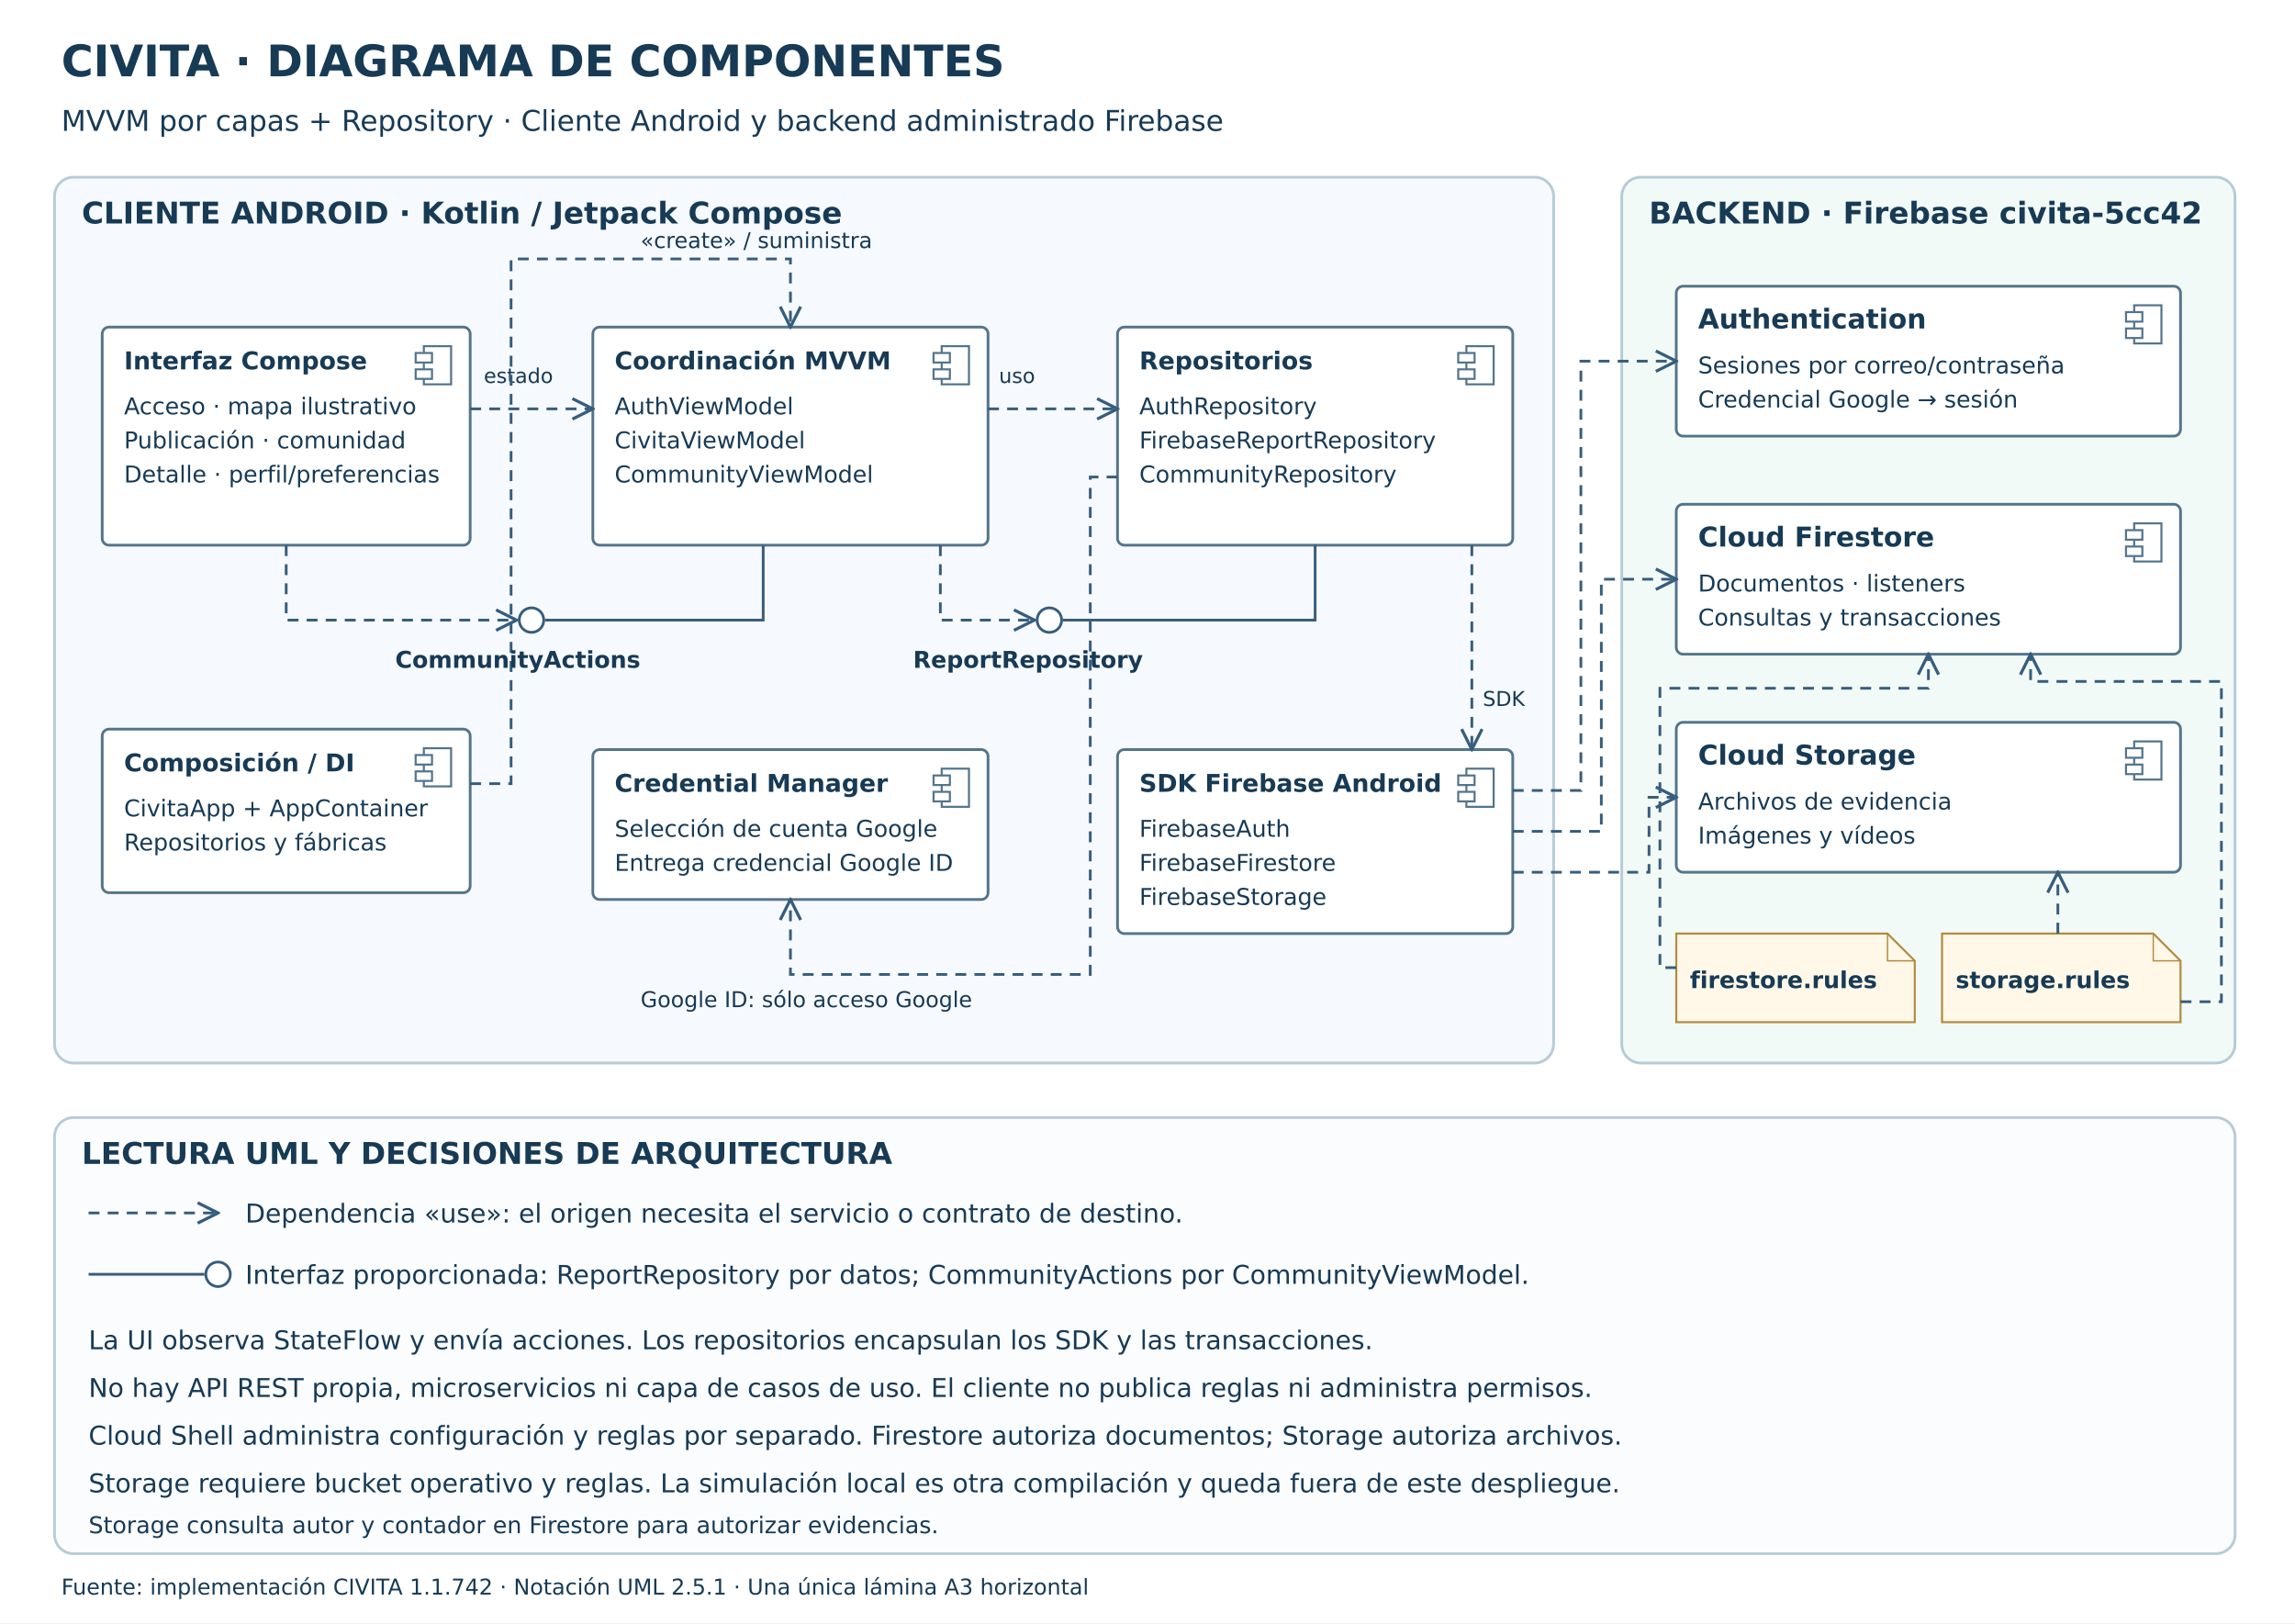
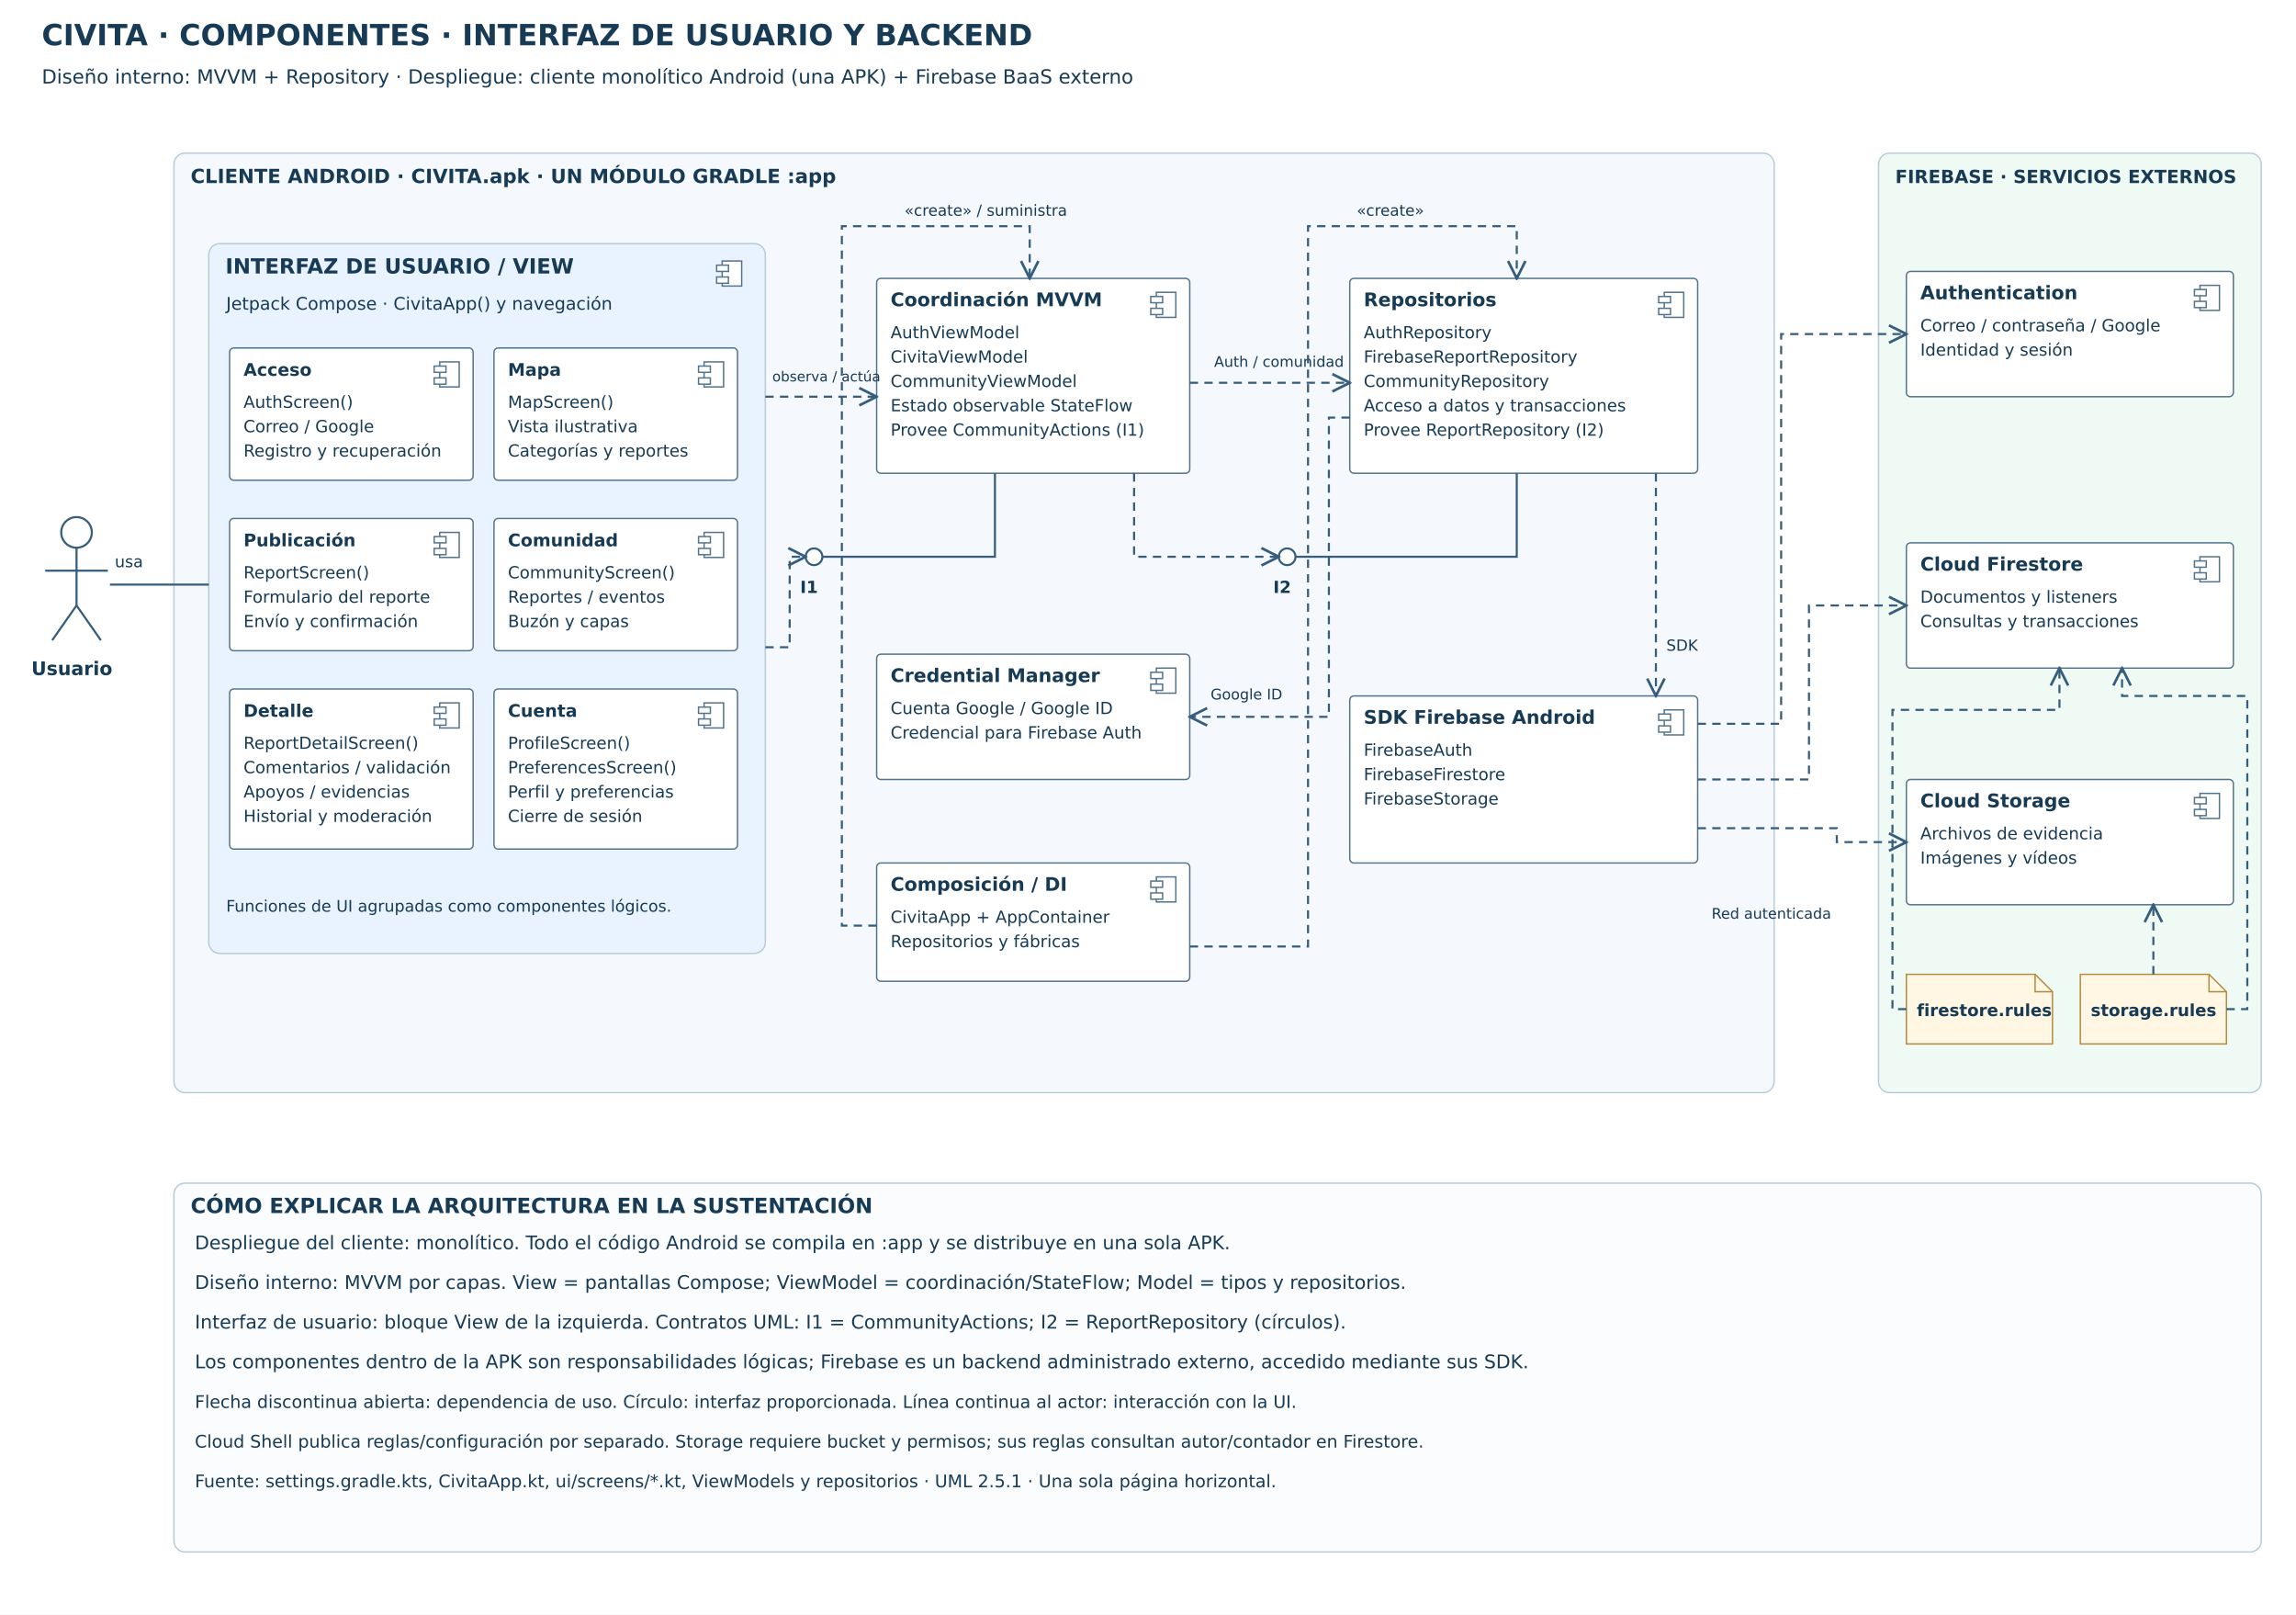
- <svg xmlns="http://www.w3.org/2000/svg" width="1684" height="1191" viewBox="0 0 1684 1191">
-   <rect width="1684" height="1191" fill="white" />
+ <svg xmlns="http://www.w3.org/2000/svg" width="3300" height="2320" viewBox="0 0 3300 2320">
+   <rect width="3300" height="2320" fill="white" />
  <defs>
-     <marker id="use" viewBox="0 0 12 12" refX="11" refY="6" markerWidth="9" markerHeight="9" orient="auto">
+     <marker id="use" viewBox="0 0 12 12" refX="11" refY="6" markerWidth="10" markerHeight="10" orient="auto">
      <path d="M 1 1 L 11 6 L 1 11" fill="none" stroke="#365d7c" stroke-width="1.5" />
    </marker>
  </defs>
-   <text x="45" y="56" font-family="DejaVu Sans" font-size="32" font-weight="bold" fill="#173a55">CIVITA · DIAGRAMA DE COMPONENTES</text>
-   <text x="45" y="96" font-family="DejaVu Sans" font-size="21" font-weight="normal" fill="#173a55">MVVM por capas + Repository · Cliente Android y backend administrado Firebase</text>
-   <rect x="40" y="130" width="1100" height="650" rx="14" fill="#f6f9fd" stroke="#b7cbd7" stroke-width="2" />
-   <text x="60" y="164" font-family="DejaVu Sans" font-size="22" font-weight="bold" fill="#173a55">CLIENTE ANDROID · Kotlin / Jetpack Compose</text>
-   <rect x="1190" y="130" width="450" height="650" rx="14" fill="#f2faf7" stroke="#b7cbd7" stroke-width="2" />
-   <text x="1210" y="164" font-family="DejaVu Sans" font-size="22" font-weight="bold" fill="#173a55">BACKEND · Firebase civita-5cc42</text>
-   <rect x="75" y="240" width="270" height="160" rx="5" fill="#ffffff" stroke="#54748b" stroke-width="2" />
-   <rect x="311" y="254" width="20" height="28" fill="#ffffff" stroke="#54748b" stroke-width="1.5" />
-   <rect x="305" y="259" width="12" height="7" fill="#ffffff" stroke="#54748b" stroke-width="1.5" />
-   <rect x="305" y="271" width="12" height="7" fill="#ffffff" stroke="#54748b" stroke-width="1.5" />
-   <text x="91" y="271" font-family="DejaVu Sans" font-size="18" font-weight="bold" fill="#173a55">Interfaz Compose</text>
-   <text x="91" y="304" font-family="DejaVu Sans" font-size="17" font-weight="normal" fill="#173a55">Acceso · mapa ilustrativo</text>
-   <text x="91" y="329" font-family="DejaVu Sans" font-size="17" font-weight="normal" fill="#173a55">Publicación · comunidad</text>
-   <text x="91" y="354" font-family="DejaVu Sans" font-size="17" font-weight="normal" fill="#173a55">Detalle · perfil/preferencias</text>
-   <rect x="435" y="240" width="290" height="160" rx="5" fill="#ffffff" stroke="#54748b" stroke-width="2" />
-   <rect x="691" y="254" width="20" height="28" fill="#ffffff" stroke="#54748b" stroke-width="1.5" />
-   <rect x="685" y="259" width="12" height="7" fill="#ffffff" stroke="#54748b" stroke-width="1.5" />
-   <rect x="685" y="271" width="12" height="7" fill="#ffffff" stroke="#54748b" stroke-width="1.5" />
-   <text x="451" y="271" font-family="DejaVu Sans" font-size="18" font-weight="bold" fill="#173a55">Coordinación MVVM</text>
-   <text x="451" y="304" font-family="DejaVu Sans" font-size="17" font-weight="normal" fill="#173a55">AuthViewModel</text>
-   <text x="451" y="329" font-family="DejaVu Sans" font-size="17" font-weight="normal" fill="#173a55">CivitaViewModel</text>
-   <text x="451" y="354" font-family="DejaVu Sans" font-size="17" font-weight="normal" fill="#173a55">CommunityViewModel</text>
-   <rect x="820" y="240" width="290" height="160" rx="5" fill="#ffffff" stroke="#54748b" stroke-width="2" />
-   <rect x="1076" y="254" width="20" height="28" fill="#ffffff" stroke="#54748b" stroke-width="1.5" />
-   <rect x="1070" y="259" width="12" height="7" fill="#ffffff" stroke="#54748b" stroke-width="1.5" />
-   <rect x="1070" y="271" width="12" height="7" fill="#ffffff" stroke="#54748b" stroke-width="1.5" />
-   <text x="836" y="271" font-family="DejaVu Sans" font-size="18" font-weight="bold" fill="#173a55">Repositorios</text>
-   <text x="836" y="304" font-family="DejaVu Sans" font-size="17" font-weight="normal" fill="#173a55">AuthRepository</text>
-   <text x="836" y="329" font-family="DejaVu Sans" font-size="17" font-weight="normal" fill="#173a55">FirebaseReportRepository</text>
-   <text x="836" y="354" font-family="DejaVu Sans" font-size="17" font-weight="normal" fill="#173a55">CommunityRepository</text>
-   <rect x="75" y="535" width="270" height="120" rx="5" fill="#ffffff" stroke="#54748b" stroke-width="2" />
-   <rect x="311" y="549" width="20" height="28" fill="#ffffff" stroke="#54748b" stroke-width="1.5" />
-   <rect x="305" y="554" width="12" height="7" fill="#ffffff" stroke="#54748b" stroke-width="1.5" />
-   <rect x="305" y="566" width="12" height="7" fill="#ffffff" stroke="#54748b" stroke-width="1.5" />
-   <text x="91" y="566" font-family="DejaVu Sans" font-size="18" font-weight="bold" fill="#173a55">Composición / DI</text>
-   <text x="91" y="599" font-family="DejaVu Sans" font-size="17" font-weight="normal" fill="#173a55">CivitaApp + AppContainer</text>
-   <text x="91" y="624" font-family="DejaVu Sans" font-size="17" font-weight="normal" fill="#173a55">Repositorios y fábricas</text>
-   <rect x="435" y="550" width="290" height="110" rx="5" fill="#ffffff" stroke="#54748b" stroke-width="2" />
-   <rect x="691" y="564" width="20" height="28" fill="#ffffff" stroke="#54748b" stroke-width="1.5" />
-   <rect x="685" y="569" width="12" height="7" fill="#ffffff" stroke="#54748b" stroke-width="1.5" />
-   <rect x="685" y="581" width="12" height="7" fill="#ffffff" stroke="#54748b" stroke-width="1.5" />
-   <text x="451" y="581" font-family="DejaVu Sans" font-size="18" font-weight="bold" fill="#173a55">Credential Manager</text>
-   <text x="451" y="614" font-family="DejaVu Sans" font-size="17" font-weight="normal" fill="#173a55">Selección de cuenta Google</text>
-   <text x="451" y="639" font-family="DejaVu Sans" font-size="17" font-weight="normal" fill="#173a55">Entrega credencial Google ID</text>
-   <rect x="820" y="550" width="290" height="135" rx="5" fill="#ffffff" stroke="#54748b" stroke-width="2" />
-   <rect x="1076" y="564" width="20" height="28" fill="#ffffff" stroke="#54748b" stroke-width="1.5" />
-   <rect x="1070" y="569" width="12" height="7" fill="#ffffff" stroke="#54748b" stroke-width="1.5" />
-   <rect x="1070" y="581" width="12" height="7" fill="#ffffff" stroke="#54748b" stroke-width="1.5" />
-   <text x="836" y="581" font-family="DejaVu Sans" font-size="18" font-weight="bold" fill="#173a55">SDK Firebase Android</text>
-   <text x="836" y="614" font-family="DejaVu Sans" font-size="17" font-weight="normal" fill="#173a55">FirebaseAuth</text>
-   <text x="836" y="639" font-family="DejaVu Sans" font-size="17" font-weight="normal" fill="#173a55">FirebaseFirestore</text>
-   <text x="836" y="664" font-family="DejaVu Sans" font-size="17" font-weight="normal" fill="#173a55">FirebaseStorage</text>
-   <rect x="1230" y="210" width="370" height="110" rx="5" fill="#ffffff" stroke="#54748b" stroke-width="2" />
-   <rect x="1566" y="224" width="20" height="28" fill="#ffffff" stroke="#54748b" stroke-width="1.5" />
-   <rect x="1560" y="229" width="12" height="7" fill="#ffffff" stroke="#54748b" stroke-width="1.5" />
-   <rect x="1560" y="241" width="12" height="7" fill="#ffffff" stroke="#54748b" stroke-width="1.5" />
-   <text x="1246" y="241" font-family="DejaVu Sans" font-size="20" font-weight="bold" fill="#173a55">Authentication</text>
-   <text x="1246" y="274" font-family="DejaVu Sans" font-size="17" font-weight="normal" fill="#173a55">Sesiones por correo/contraseña</text>
-   <text x="1246" y="299" font-family="DejaVu Sans" font-size="17" font-weight="normal" fill="#173a55">Credencial Google → sesión</text>
-   <rect x="1230" y="370" width="370" height="110" rx="5" fill="#ffffff" stroke="#54748b" stroke-width="2" />
-   <rect x="1566" y="384" width="20" height="28" fill="#ffffff" stroke="#54748b" stroke-width="1.5" />
-   <rect x="1560" y="389" width="12" height="7" fill="#ffffff" stroke="#54748b" stroke-width="1.5" />
-   <rect x="1560" y="401" width="12" height="7" fill="#ffffff" stroke="#54748b" stroke-width="1.5" />
-   <text x="1246" y="401" font-family="DejaVu Sans" font-size="20" font-weight="bold" fill="#173a55">Cloud Firestore</text>
-   <text x="1246" y="434" font-family="DejaVu Sans" font-size="17" font-weight="normal" fill="#173a55">Documentos · listeners</text>
-   <text x="1246" y="459" font-family="DejaVu Sans" font-size="17" font-weight="normal" fill="#173a55">Consultas y transacciones</text>
-   <rect x="1230" y="530" width="370" height="110" rx="5" fill="#ffffff" stroke="#54748b" stroke-width="2" />
-   <rect x="1566" y="544" width="20" height="28" fill="#ffffff" stroke="#54748b" stroke-width="1.5" />
-   <rect x="1560" y="549" width="12" height="7" fill="#ffffff" stroke="#54748b" stroke-width="1.5" />
-   <rect x="1560" y="561" width="12" height="7" fill="#ffffff" stroke="#54748b" stroke-width="1.5" />
-   <text x="1246" y="561" font-family="DejaVu Sans" font-size="20" font-weight="bold" fill="#173a55">Cloud Storage</text>
-   <text x="1246" y="594" font-family="DejaVu Sans" font-size="17" font-weight="normal" fill="#173a55">Archivos de evidencia</text>
-   <text x="1246" y="619" font-family="DejaVu Sans" font-size="17" font-weight="normal" fill="#173a55">Imágenes y vídeos</text>
-   <polyline points="345,300 435,300" fill="none" stroke="#365d7c" stroke-width="2" stroke-dasharray="8 6" marker-end="url(#use)" />
-   <text x="355" y="281" font-family="DejaVu Sans" font-size="15" font-weight="normal" fill="#173a55">estado</text>
-   <polyline points="725,300 820,300" fill="none" stroke="#365d7c" stroke-width="2" stroke-dasharray="8 6" marker-end="url(#use)" />
-   <text x="733" y="281" font-family="DejaVu Sans" font-size="15" font-weight="normal" fill="#173a55">uso</text>
-   <polyline points="345,575 375,575 375,190 580,190 580,240" fill="none" stroke="#365d7c" stroke-width="2" stroke-dasharray="8 6" marker-end="url(#use)" />
-   <text x="470" y="182" font-family="DejaVu Sans" font-size="16" font-weight="normal" fill="#173a55">«create» / suministra</text>
-   <circle cx="390" cy="455" r="9" fill="white" stroke="#365d7c" stroke-width="2" />
-   <text x="290" y="490" font-family="DejaVu Sans" font-size="17" font-weight="bold" fill="#173a55">CommunityActions</text>
-   <circle cx="770" cy="455" r="9" fill="white" stroke="#365d7c" stroke-width="2" />
-   <text x="670" y="490" font-family="DejaVu Sans" font-size="17" font-weight="bold" fill="#173a55">ReportRepository</text>
-   <polyline points="210,400 210,455 379,455" fill="none" stroke="#365d7c" stroke-width="2" stroke-dasharray="8 6" marker-end="url(#use)" />
-   <polyline points="560,400 560,455 400,455" fill="none" stroke="#365d7c" stroke-width="2" stroke-dasharray="none" />
-   <polyline points="690,400 690,455 759,455" fill="none" stroke="#365d7c" stroke-width="2" stroke-dasharray="8 6" marker-end="url(#use)" />
-   <polyline points="965,400 965,455 780,455" fill="none" stroke="#365d7c" stroke-width="2" stroke-dasharray="none" />
-   <polyline points="1080,400 1080,550" fill="none" stroke="#365d7c" stroke-width="2" stroke-dasharray="8 6" marker-end="url(#use)" />
-   <text x="1088" y="518" font-family="DejaVu Sans" font-size="15" font-weight="normal" fill="#173a55">SDK</text>
-   <polyline points="820,350 800,350 800,715 580,715 580,660" fill="none" stroke="#365d7c" stroke-width="2" stroke-dasharray="8 6" marker-end="url(#use)" />
-   <text x="470" y="739" font-family="DejaVu Sans" font-size="16" font-weight="normal" fill="#173a55">Google ID: sólo acceso Google</text>
-   <polyline points="1110,580 1160,580 1160,265 1230,265" fill="none" stroke="#365d7c" stroke-width="2" stroke-dasharray="8 6" marker-end="url(#use)" />
-   <polyline points="1110,610 1175,610 1175,425 1230,425" fill="none" stroke="#365d7c" stroke-width="2" stroke-dasharray="8 6" marker-end="url(#use)" />
-   <polyline points="1110,640 1210,640 1210,585 1230,585" fill="none" stroke="#365d7c" stroke-width="2" stroke-dasharray="8 6" marker-end="url(#use)" />
-   <path d="M 1230 685 H 1385 L 1405 705 V 750 H 1230 Z" fill="#fff8e8" stroke="#b38b40" stroke-width="1.5" />
-   <path d="M 1385 685 V 705 H 1405" fill="none" stroke="#b38b40" />
-   <text x="1240" y="725" font-family="DejaVu Sans" font-size="17" font-weight="bold" fill="#173a55">firestore.rules</text>
-   <path d="M 1425 685 H 1580 L 1600 705 V 750 H 1425 Z" fill="#fff8e8" stroke="#b38b40" stroke-width="1.5" />
-   <path d="M 1580 685 V 705 H 1600" fill="none" stroke="#b38b40" />
-   <text x="1435" y="725" font-family="DejaVu Sans" font-size="17" font-weight="bold" fill="#173a55">storage.rules</text>
-   <polyline points="1230,710 1218,710 1218,505 1415,505 1415,480" fill="none" stroke="#365d7c" stroke-width="2" stroke-dasharray="8 6" marker-end="url(#use)" />
-   <polyline points="1510,685 1510,640" fill="none" stroke="#365d7c" stroke-width="2" stroke-dasharray="8 6" marker-end="url(#use)" />
-   <polyline points="1600,735 1630,735 1630,500 1490,500 1490,480" fill="none" stroke="#365d7c" stroke-width="2" stroke-dasharray="8 6" marker-end="url(#use)" />
-   <rect x="40" y="820" width="1600" height="320" rx="14" fill="#fbfcfe" stroke="#b7cbd7" stroke-width="2" />
-   <text x="60" y="854" font-family="DejaVu Sans" font-size="22" font-weight="bold" fill="#173a55">LECTURA UML Y DECISIONES DE ARQUITECTURA</text>
-   <polyline points="65,890 160,890" fill="none" stroke="#365d7c" stroke-width="2" stroke-dasharray="8 6" marker-end="url(#use)" />
-   <text x="180" y="897" font-family="DejaVu Sans" font-size="19" font-weight="normal" fill="#173a55">Dependencia «use»: el origen necesita el servicio o contrato de destino.</text>
-   <polyline points="65,935 150,935" fill="none" stroke="#365d7c" stroke-width="2" stroke-dasharray="none" />
-   <circle cx="160" cy="935" r="9" fill="white" stroke="#365d7c" stroke-width="2" />
-   <text x="180" y="942" font-family="DejaVu Sans" font-size="19" font-weight="normal" fill="#173a55">Interfaz proporcionada: ReportRepository por datos; CommunityActions por CommunityViewModel.</text>
-   <text x="65" y="990" font-family="DejaVu Sans" font-size="19" font-weight="normal" fill="#173a55">La UI observa StateFlow y envía acciones. Los repositorios encapsulan los SDK y las transacciones.</text>
-   <text x="65" y="1025" font-family="DejaVu Sans" font-size="19" font-weight="normal" fill="#173a55">No hay API REST propia, microservicios ni capa de casos de uso. El cliente no publica reglas ni administra permisos.</text>
-   <text x="65" y="1060" font-family="DejaVu Sans" font-size="19" font-weight="normal" fill="#173a55">Cloud Shell administra configuración y reglas por separado. Firestore autoriza documentos; Storage autoriza archivos.</text>
-   <text x="65" y="1095" font-family="DejaVu Sans" font-size="19" font-weight="normal" fill="#173a55">Storage requiere bucket operativo y reglas. La simulación local es otra compilación y queda fuera de este despliegue.</text>
-   <text x="65" y="1125" font-family="DejaVu Sans" font-size="17" font-weight="normal" fill="#173a55">Storage consulta autor y contador en Firestore para autorizar evidencias.</text>
-   <text x="45" y="1170" font-family="DejaVu Sans" font-size="16" font-weight="normal" fill="#173a55">Fuente: implementación CIVITA 1.1.742 · Notación UML 2.5.1 · Una única lámina A3 horizontal</text>
+   <text x="60" y="65" font-family="DejaVu Sans" font-size="42" font-weight="bold" fill="#173a55">CIVITA · COMPONENTES · INTERFAZ DE USUARIO Y BACKEND</text>
+   <text x="60" y="120" font-family="DejaVu Sans" font-size="28" font-weight="normal" fill="#173a55">Diseño interno: MVVM + Repository · Despliegue: cliente monolítico Android (una APK) + Firebase BaaS externo</text>
+   <rect x="250" y="220" width="2300" height="1350" rx="16" fill="#f5f9fe" stroke="#b7cbd7" stroke-width="2" />
+   <text x="274" y="263" font-family="DejaVu Sans" font-size="28" font-weight="bold" fill="#173a55">CLIENTE ANDROID · CIVITA.apk · UN MÓDULO GRADLE :app</text>
+   <rect x="2700" y="220" width="550" height="1350" rx="16" fill="#f0faf5" stroke="#b7cbd7" stroke-width="2" />
+   <text x="2724" y="263" font-family="DejaVu Sans" font-size="26" font-weight="bold" fill="#173a55">FIREBASE · SERVICIOS EXTERNOS</text>
+   <rect x="300" y="350" width="800" height="1020" rx="16" fill="#e9f3ff" stroke="#b7cbd7" stroke-width="2" />
+   <text x="324" y="393" font-family="DejaVu Sans" font-size="30" font-weight="bold" fill="#173a55">INTERFAZ DE USUARIO / VIEW</text>
+   <rect x="1038" y="375" width="28" height="36" fill="white" stroke="#54748b" stroke-width="2" />
+   <rect x="1030" y="381" width="17" height="9" fill="white" stroke="#54748b" stroke-width="2" />
+   <rect x="1030" y="398" width="17" height="9" fill="white" stroke="#54748b" stroke-width="2" />
+   <text x="325" y="445" font-family="DejaVu Sans" font-size="25" font-weight="normal" fill="#173a55">Jetpack Compose · CivitaApp() y navegación</text>
+   <rect x="330" y="500" width="350" height="190" rx="6" fill="#fff" stroke="#54748b" stroke-width="2" />
+   <rect x="632" y="520" width="28" height="36" fill="white" stroke="#54748b" stroke-width="2" />
+   <rect x="624" y="526" width="17" height="9" fill="white" stroke="#54748b" stroke-width="2" />
+   <rect x="624" y="543" width="17" height="9" fill="white" stroke="#54748b" stroke-width="2" />
+   <text x="350" y="540" font-family="DejaVu Sans" font-size="25" font-weight="bold" fill="#173a55">Acceso</text>
+   <text x="350" y="586" font-family="DejaVu Sans" font-size="24" font-weight="normal" fill="#173a55">AuthScreen()</text>
+   <text x="350" y="621" font-family="DejaVu Sans" font-size="24" font-weight="normal" fill="#173a55">Correo / Google</text>
+   <text x="350" y="656" font-family="DejaVu Sans" font-size="24" font-weight="normal" fill="#173a55">Registro y recuperación</text>
+   <rect x="710" y="500" width="350" height="190" rx="6" fill="#fff" stroke="#54748b" stroke-width="2" />
+   <rect x="1012" y="520" width="28" height="36" fill="white" stroke="#54748b" stroke-width="2" />
+   <rect x="1004" y="526" width="17" height="9" fill="white" stroke="#54748b" stroke-width="2" />
+   <rect x="1004" y="543" width="17" height="9" fill="white" stroke="#54748b" stroke-width="2" />
+   <text x="730" y="540" font-family="DejaVu Sans" font-size="25" font-weight="bold" fill="#173a55">Mapa</text>
+   <text x="730" y="586" font-family="DejaVu Sans" font-size="24" font-weight="normal" fill="#173a55">MapScreen()</text>
+   <text x="730" y="621" font-family="DejaVu Sans" font-size="24" font-weight="normal" fill="#173a55">Vista ilustrativa</text>
+   <text x="730" y="656" font-family="DejaVu Sans" font-size="24" font-weight="normal" fill="#173a55">Categorías y reportes</text>
+   <rect x="330" y="745" width="350" height="190" rx="6" fill="#fff" stroke="#54748b" stroke-width="2" />
+   <rect x="632" y="765" width="28" height="36" fill="white" stroke="#54748b" stroke-width="2" />
+   <rect x="624" y="771" width="17" height="9" fill="white" stroke="#54748b" stroke-width="2" />
+   <rect x="624" y="788" width="17" height="9" fill="white" stroke="#54748b" stroke-width="2" />
+   <text x="350" y="785" font-family="DejaVu Sans" font-size="25" font-weight="bold" fill="#173a55">Publicación</text>
+   <text x="350" y="831" font-family="DejaVu Sans" font-size="24" font-weight="normal" fill="#173a55">ReportScreen()</text>
+   <text x="350" y="866" font-family="DejaVu Sans" font-size="24" font-weight="normal" fill="#173a55">Formulario del reporte</text>
+   <text x="350" y="901" font-family="DejaVu Sans" font-size="24" font-weight="normal" fill="#173a55">Envío y confirmación</text>
+   <rect x="710" y="745" width="350" height="190" rx="6" fill="#fff" stroke="#54748b" stroke-width="2" />
+   <rect x="1012" y="765" width="28" height="36" fill="white" stroke="#54748b" stroke-width="2" />
+   <rect x="1004" y="771" width="17" height="9" fill="white" stroke="#54748b" stroke-width="2" />
+   <rect x="1004" y="788" width="17" height="9" fill="white" stroke="#54748b" stroke-width="2" />
+   <text x="730" y="785" font-family="DejaVu Sans" font-size="25" font-weight="bold" fill="#173a55">Comunidad</text>
+   <text x="730" y="831" font-family="DejaVu Sans" font-size="24" font-weight="normal" fill="#173a55">CommunityScreen()</text>
+   <text x="730" y="866" font-family="DejaVu Sans" font-size="24" font-weight="normal" fill="#173a55">Reportes / eventos</text>
+   <text x="730" y="901" font-family="DejaVu Sans" font-size="24" font-weight="normal" fill="#173a55">Buzón y capas</text>
+   <rect x="330" y="990" width="350" height="230" rx="6" fill="#fff" stroke="#54748b" stroke-width="2" />
+   <rect x="632" y="1010" width="28" height="36" fill="white" stroke="#54748b" stroke-width="2" />
+   <rect x="624" y="1016" width="17" height="9" fill="white" stroke="#54748b" stroke-width="2" />
+   <rect x="624" y="1033" width="17" height="9" fill="white" stroke="#54748b" stroke-width="2" />
+   <text x="350" y="1030" font-family="DejaVu Sans" font-size="25" font-weight="bold" fill="#173a55">Detalle</text>
+   <text x="350" y="1076" font-family="DejaVu Sans" font-size="24" font-weight="normal" fill="#173a55">ReportDetailScreen()</text>
+   <text x="350" y="1111" font-family="DejaVu Sans" font-size="24" font-weight="normal" fill="#173a55">Comentarios / validación</text>
+   <text x="350" y="1146" font-family="DejaVu Sans" font-size="24" font-weight="normal" fill="#173a55">Apoyos / evidencias</text>
+   <text x="350" y="1181" font-family="DejaVu Sans" font-size="24" font-weight="normal" fill="#173a55">Historial y moderación</text>
+   <rect x="710" y="990" width="350" height="230" rx="6" fill="#fff" stroke="#54748b" stroke-width="2" />
+   <rect x="1012" y="1010" width="28" height="36" fill="white" stroke="#54748b" stroke-width="2" />
+   <rect x="1004" y="1016" width="17" height="9" fill="white" stroke="#54748b" stroke-width="2" />
+   <rect x="1004" y="1033" width="17" height="9" fill="white" stroke="#54748b" stroke-width="2" />
+   <text x="730" y="1030" font-family="DejaVu Sans" font-size="25" font-weight="bold" fill="#173a55">Cuenta</text>
+   <text x="730" y="1076" font-family="DejaVu Sans" font-size="24" font-weight="normal" fill="#173a55">ProfileScreen()</text>
+   <text x="730" y="1111" font-family="DejaVu Sans" font-size="24" font-weight="normal" fill="#173a55">PreferencesScreen()</text>
+   <text x="730" y="1146" font-family="DejaVu Sans" font-size="24" font-weight="normal" fill="#173a55">Perfil y preferencias</text>
+   <text x="730" y="1181" font-family="DejaVu Sans" font-size="24" font-weight="normal" fill="#173a55">Cierre de sesión</text>
+   <text x="325" y="1310" font-family="DejaVu Sans" font-size="23" font-weight="normal" fill="#173a55">Funciones de UI agrupadas como componentes lógicos.</text>
+   <circle cx="110" cy="765" r="22" fill="white" stroke="#365d7c" stroke-width="3" />
+   <line x1="110" y1="787" x2="110" y2="870" stroke="#365d7c" stroke-width="3" />
+   <line x1="65" y1="820" x2="155" y2="820" stroke="#365d7c" stroke-width="3" />
+   <line x1="110" y1="870" x2="75" y2="920" stroke="#365d7c" stroke-width="3" />
+   <line x1="110" y1="870" x2="145" y2="920" stroke="#365d7c" stroke-width="3" />
+   <text x="45" y="970" font-family="DejaVu Sans" font-size="27" font-weight="bold" fill="#173a55">Usuario</text>
+   <polyline points="158,840 300,840" fill="none" stroke="#365d7c" stroke-width="3" stroke-dasharray="none" />
+   <text x="165" y="815" font-family="DejaVu Sans" font-size="23" font-weight="normal" fill="#173a55">usa</text>
+   <rect x="1260" y="400" width="450" height="280" rx="6" fill="#fff" stroke="#54748b" stroke-width="2" />
+   <rect x="1662" y="420" width="28" height="36" fill="white" stroke="#54748b" stroke-width="2" />
+   <rect x="1654" y="426" width="17" height="9" fill="white" stroke="#54748b" stroke-width="2" />
+   <rect x="1654" y="443" width="17" height="9" fill="white" stroke="#54748b" stroke-width="2" />
+   <text x="1280" y="440" font-family="DejaVu Sans" font-size="27" font-weight="bold" fill="#173a55">Coordinación MVVM</text>
+   <text x="1280" y="486" font-family="DejaVu Sans" font-size="24" font-weight="normal" fill="#173a55">AuthViewModel</text>
+   <text x="1280" y="521" font-family="DejaVu Sans" font-size="24" font-weight="normal" fill="#173a55">CivitaViewModel</text>
+   <text x="1280" y="556" font-family="DejaVu Sans" font-size="24" font-weight="normal" fill="#173a55">CommunityViewModel</text>
+   <text x="1280" y="591" font-family="DejaVu Sans" font-size="24" font-weight="normal" fill="#173a55">Estado observable StateFlow</text>
+   <text x="1280" y="626" font-family="DejaVu Sans" font-size="24" font-weight="normal" fill="#173a55">Provee CommunityActions (I1)</text>
+   <rect x="1940" y="400" width="500" height="280" rx="6" fill="#fff" stroke="#54748b" stroke-width="2" />
+   <rect x="2392" y="420" width="28" height="36" fill="white" stroke="#54748b" stroke-width="2" />
+   <rect x="2384" y="426" width="17" height="9" fill="white" stroke="#54748b" stroke-width="2" />
+   <rect x="2384" y="443" width="17" height="9" fill="white" stroke="#54748b" stroke-width="2" />
+   <text x="1960" y="440" font-family="DejaVu Sans" font-size="27" font-weight="bold" fill="#173a55">Repositorios</text>
+   <text x="1960" y="486" font-family="DejaVu Sans" font-size="24" font-weight="normal" fill="#173a55">AuthRepository</text>
+   <text x="1960" y="521" font-family="DejaVu Sans" font-size="24" font-weight="normal" fill="#173a55">FirebaseReportRepository</text>
+   <text x="1960" y="556" font-family="DejaVu Sans" font-size="24" font-weight="normal" fill="#173a55">CommunityRepository</text>
+   <text x="1960" y="591" font-family="DejaVu Sans" font-size="24" font-weight="normal" fill="#173a55">Acceso a datos y transacciones</text>
+   <text x="1960" y="626" font-family="DejaVu Sans" font-size="24" font-weight="normal" fill="#173a55">Provee ReportRepository (I2)</text>
+   <rect x="1260" y="1240" width="450" height="170" rx="6" fill="#fff" stroke="#54748b" stroke-width="2" />
+   <rect x="1662" y="1260" width="28" height="36" fill="white" stroke="#54748b" stroke-width="2" />
+   <rect x="1654" y="1266" width="17" height="9" fill="white" stroke="#54748b" stroke-width="2" />
+   <rect x="1654" y="1283" width="17" height="9" fill="white" stroke="#54748b" stroke-width="2" />
+   <text x="1280" y="1280" font-family="DejaVu Sans" font-size="27" font-weight="bold" fill="#173a55">Composición / DI</text>
+   <text x="1280" y="1326" font-family="DejaVu Sans" font-size="24" font-weight="normal" fill="#173a55">CivitaApp + AppContainer</text>
+   <text x="1280" y="1361" font-family="DejaVu Sans" font-size="24" font-weight="normal" fill="#173a55">Repositorios y fábricas</text>
+   <rect x="1260" y="940" width="450" height="180" rx="6" fill="#fff" stroke="#54748b" stroke-width="2" />
+   <rect x="1662" y="960" width="28" height="36" fill="white" stroke="#54748b" stroke-width="2" />
+   <rect x="1654" y="966" width="17" height="9" fill="white" stroke="#54748b" stroke-width="2" />
+   <rect x="1654" y="983" width="17" height="9" fill="white" stroke="#54748b" stroke-width="2" />
+   <text x="1280" y="980" font-family="DejaVu Sans" font-size="27" font-weight="bold" fill="#173a55">Credential Manager</text>
+   <text x="1280" y="1026" font-family="DejaVu Sans" font-size="24" font-weight="normal" fill="#173a55">Cuenta Google / Google ID</text>
+   <text x="1280" y="1061" font-family="DejaVu Sans" font-size="24" font-weight="normal" fill="#173a55">Credencial para Firebase Auth</text>
+   <rect x="1940" y="1000" width="500" height="240" rx="6" fill="#fff" stroke="#54748b" stroke-width="2" />
+   <rect x="2392" y="1020" width="28" height="36" fill="white" stroke="#54748b" stroke-width="2" />
+   <rect x="2384" y="1026" width="17" height="9" fill="white" stroke="#54748b" stroke-width="2" />
+   <rect x="2384" y="1043" width="17" height="9" fill="white" stroke="#54748b" stroke-width="2" />
+   <text x="1960" y="1040" font-family="DejaVu Sans" font-size="27" font-weight="bold" fill="#173a55">SDK Firebase Android</text>
+   <text x="1960" y="1086" font-family="DejaVu Sans" font-size="24" font-weight="normal" fill="#173a55">FirebaseAuth</text>
+   <text x="1960" y="1121" font-family="DejaVu Sans" font-size="24" font-weight="normal" fill="#173a55">FirebaseFirestore</text>
+   <text x="1960" y="1156" font-family="DejaVu Sans" font-size="24" font-weight="normal" fill="#173a55">FirebaseStorage</text>
+   <rect x="2740" y="390" width="470" height="180" rx="6" fill="#fff" stroke="#54748b" stroke-width="2" />
+   <rect x="3162" y="410" width="28" height="36" fill="white" stroke="#54748b" stroke-width="2" />
+   <rect x="3154" y="416" width="17" height="9" fill="white" stroke="#54748b" stroke-width="2" />
+   <rect x="3154" y="433" width="17" height="9" fill="white" stroke="#54748b" stroke-width="2" />
+   <text x="2760" y="430" font-family="DejaVu Sans" font-size="27" font-weight="bold" fill="#173a55">Authentication</text>
+   <text x="2760" y="476" font-family="DejaVu Sans" font-size="24" font-weight="normal" fill="#173a55">Correo / contraseña / Google</text>
+   <text x="2760" y="511" font-family="DejaVu Sans" font-size="24" font-weight="normal" fill="#173a55">Identidad y sesión</text>
+   <rect x="2740" y="780" width="470" height="180" rx="6" fill="#fff" stroke="#54748b" stroke-width="2" />
+   <rect x="3162" y="800" width="28" height="36" fill="white" stroke="#54748b" stroke-width="2" />
+   <rect x="3154" y="806" width="17" height="9" fill="white" stroke="#54748b" stroke-width="2" />
+   <rect x="3154" y="823" width="17" height="9" fill="white" stroke="#54748b" stroke-width="2" />
+   <text x="2760" y="820" font-family="DejaVu Sans" font-size="27" font-weight="bold" fill="#173a55">Cloud Firestore</text>
+   <text x="2760" y="866" font-family="DejaVu Sans" font-size="24" font-weight="normal" fill="#173a55">Documentos y listeners</text>
+   <text x="2760" y="901" font-family="DejaVu Sans" font-size="24" font-weight="normal" fill="#173a55">Consultas y transacciones</text>
+   <rect x="2740" y="1120" width="470" height="180" rx="6" fill="#fff" stroke="#54748b" stroke-width="2" />
+   <rect x="3162" y="1140" width="28" height="36" fill="white" stroke="#54748b" stroke-width="2" />
+   <rect x="3154" y="1146" width="17" height="9" fill="white" stroke="#54748b" stroke-width="2" />
+   <rect x="3154" y="1163" width="17" height="9" fill="white" stroke="#54748b" stroke-width="2" />
+   <text x="2760" y="1160" font-family="DejaVu Sans" font-size="27" font-weight="bold" fill="#173a55">Cloud Storage</text>
+   <text x="2760" y="1206" font-family="DejaVu Sans" font-size="24" font-weight="normal" fill="#173a55">Archivos de evidencia</text>
+   <text x="2760" y="1241" font-family="DejaVu Sans" font-size="24" font-weight="normal" fill="#173a55">Imágenes y vídeos</text>
+   <polyline points="1100,570 1260,570" fill="none" stroke="#365d7c" stroke-width="3" stroke-dasharray="12 9" marker-end="url(#use)" />
+   <text x="1110" y="548" font-family="DejaVu Sans" font-size="20" font-weight="normal" fill="#173a55">observa / actúa</text>
+   <polyline points="1710,550 1940,550" fill="none" stroke="#365d7c" stroke-width="3" stroke-dasharray="12 9" marker-end="url(#use)" />
+   <text x="1745" y="527" font-family="DejaVu Sans" font-size="21" font-weight="normal" fill="#173a55">Auth / comunidad</text>
+   <circle cx="1170" cy="800" r="12" fill="white" stroke="#365d7c" stroke-width="3" />
+   <text x="1150" y="852" font-family="DejaVu Sans" font-size="24" font-weight="bold" fill="#173a55">I1</text>
+   <circle cx="1850" cy="800" r="12" fill="white" stroke="#365d7c" stroke-width="3" />
+   <text x="1830" y="852" font-family="DejaVu Sans" font-size="24" font-weight="bold" fill="#173a55">I2</text>
+   <polyline points="1100,930 1135,930 1135,800 1158,800" fill="none" stroke="#365d7c" stroke-width="3" stroke-dasharray="12 9" marker-end="url(#use)" />
+   <polyline points="1430,680 1430,800 1182,800" fill="none" stroke="#365d7c" stroke-width="3" stroke-dasharray="none" />
+   <polyline points="1630,680 1630,800 1838,800" fill="none" stroke="#365d7c" stroke-width="3" stroke-dasharray="12 9" marker-end="url(#use)" />
+   <polyline points="2180,680 2180,800 1862,800" fill="none" stroke="#365d7c" stroke-width="3" stroke-dasharray="none" />
+   <polyline points="1260,1330 1210,1330 1210,325 1480,325 1480,400" fill="none" stroke="#365d7c" stroke-width="3" stroke-dasharray="12 9" marker-end="url(#use)" />
+   <text x="1300" y="310" font-family="DejaVu Sans" font-size="22" font-weight="normal" fill="#173a55">«create» / suministra</text>
+   <polyline points="1710,1360 1880,1360 1880,325 2180,325 2180,400" fill="none" stroke="#365d7c" stroke-width="3" stroke-dasharray="12 9" marker-end="url(#use)" />
+   <text x="1950" y="310" font-family="DejaVu Sans" font-size="22" font-weight="normal" fill="#173a55">«create»</text>
+   <polyline points="2380,680 2380,1000" fill="none" stroke="#365d7c" stroke-width="3" stroke-dasharray="12 9" marker-end="url(#use)" />
+   <text x="2395" y="935" font-family="DejaVu Sans" font-size="22" font-weight="normal" fill="#173a55">SDK</text>
+   <polyline points="1940,600 1910,600 1910,1030 1710,1030" fill="none" stroke="#365d7c" stroke-width="3" stroke-dasharray="12 9" marker-end="url(#use)" />
+   <text x="1740" y="1005" font-family="DejaVu Sans" font-size="21" font-weight="normal" fill="#173a55">Google ID</text>
+   <polyline points="2440,1040 2560,1040 2560,480 2740,480" fill="none" stroke="#365d7c" stroke-width="3" stroke-dasharray="12 9" marker-end="url(#use)" />
+   <polyline points="2440,1120 2600,1120 2600,870 2740,870" fill="none" stroke="#365d7c" stroke-width="3" stroke-dasharray="12 9" marker-end="url(#use)" />
+   <polyline points="2440,1190 2640,1190 2640,1210 2740,1210" fill="none" stroke="#365d7c" stroke-width="3" stroke-dasharray="12 9" marker-end="url(#use)" />
+   <text x="2460" y="1320" font-family="DejaVu Sans" font-size="21" font-weight="normal" fill="#173a55">Red autenticada</text>
+   <path d="M2740 1400 H2925 L2950 1425 V1500 H2740 Z" fill="#fff6e4" stroke="#b38b40" stroke-width="2" />
+   <path d="M2925 1400 V1425 H2950" fill="none" stroke="#b38b40" stroke-width="2" />
+   <text x="2755" y="1460" font-family="DejaVu Sans" font-size="24" font-weight="bold" fill="#173a55">firestore.rules</text>
+   <path d="M2990 1400 H3175 L3200 1425 V1500 H2990 Z" fill="#fff6e4" stroke="#b38b40" stroke-width="2" />
+   <path d="M3175 1400 V1425 H3200" fill="none" stroke="#b38b40" stroke-width="2" />
+   <text x="3005" y="1460" font-family="DejaVu Sans" font-size="24" font-weight="bold" fill="#173a55">storage.rules</text>
+   <polyline points="2740,1450 2720,1450 2720,1020 2960,1020 2960,960" fill="none" stroke="#365d7c" stroke-width="3" stroke-dasharray="12 9" marker-end="url(#use)" />
+   <polyline points="3095,1400 3095,1300" fill="none" stroke="#365d7c" stroke-width="3" stroke-dasharray="12 9" marker-end="url(#use)" />
+   <polyline points="3200,1450 3230,1450 3230,1000 3050,1000 3050,960" fill="none" stroke="#365d7c" stroke-width="3" stroke-dasharray="12 9" marker-end="url(#use)" />
+   <rect x="250" y="1700" width="3000" height="530" rx="16" fill="#fbfcfe" stroke="#b7cbd7" stroke-width="2" />
+   <text x="274" y="1743" font-family="DejaVu Sans" font-size="30" font-weight="bold" fill="#173a55">CÓMO EXPLICAR LA ARQUITECTURA EN LA SUSTENTACIÓN</text>
+   <text x="280" y="1795" font-family="DejaVu Sans" font-size="27" font-weight="normal" fill="#173a55">Despliegue del cliente: monolítico. Todo el código Android se compila en :app y se distribuye en una sola APK.</text>
+   <text x="280" y="1852" font-family="DejaVu Sans" font-size="27" font-weight="normal" fill="#173a55">Diseño interno: MVVM por capas. View = pantallas Compose; ViewModel = coordinación/StateFlow; Model = tipos y repositorios.</text>
+   <text x="280" y="1909" font-family="DejaVu Sans" font-size="27" font-weight="normal" fill="#173a55">Interfaz de usuario: bloque View de la izquierda. Contratos UML: I1 = CommunityActions; I2 = ReportRepository (círculos).</text>
+   <text x="280" y="1966" font-family="DejaVu Sans" font-size="27" font-weight="normal" fill="#173a55">Los componentes dentro de la APK son responsabilidades lógicas; Firebase es un backend administrado externo, accedido mediante sus SDK.</text>
+   <text x="280" y="2023" font-family="DejaVu Sans" font-size="25" font-weight="normal" fill="#173a55">Flecha discontinua abierta: dependencia de uso. Círculo: interfaz proporcionada. Línea continua al actor: interacción con la UI.</text>
+   <text x="280" y="2080" font-family="DejaVu Sans" font-size="25" font-weight="normal" fill="#173a55">Cloud Shell publica reglas/configuración por separado. Storage requiere bucket y permisos; sus reglas consultan autor/contador en Firestore.</text>
+   <text x="280" y="2137" font-family="DejaVu Sans" font-size="25" font-weight="normal" fill="#173a55">Fuente: settings.gradle.kts, CivitaApp.kt, ui/screens/*.kt, ViewModels y repositorios · UML 2.5.1 · Una sola página horizontal.</text>
</svg>
